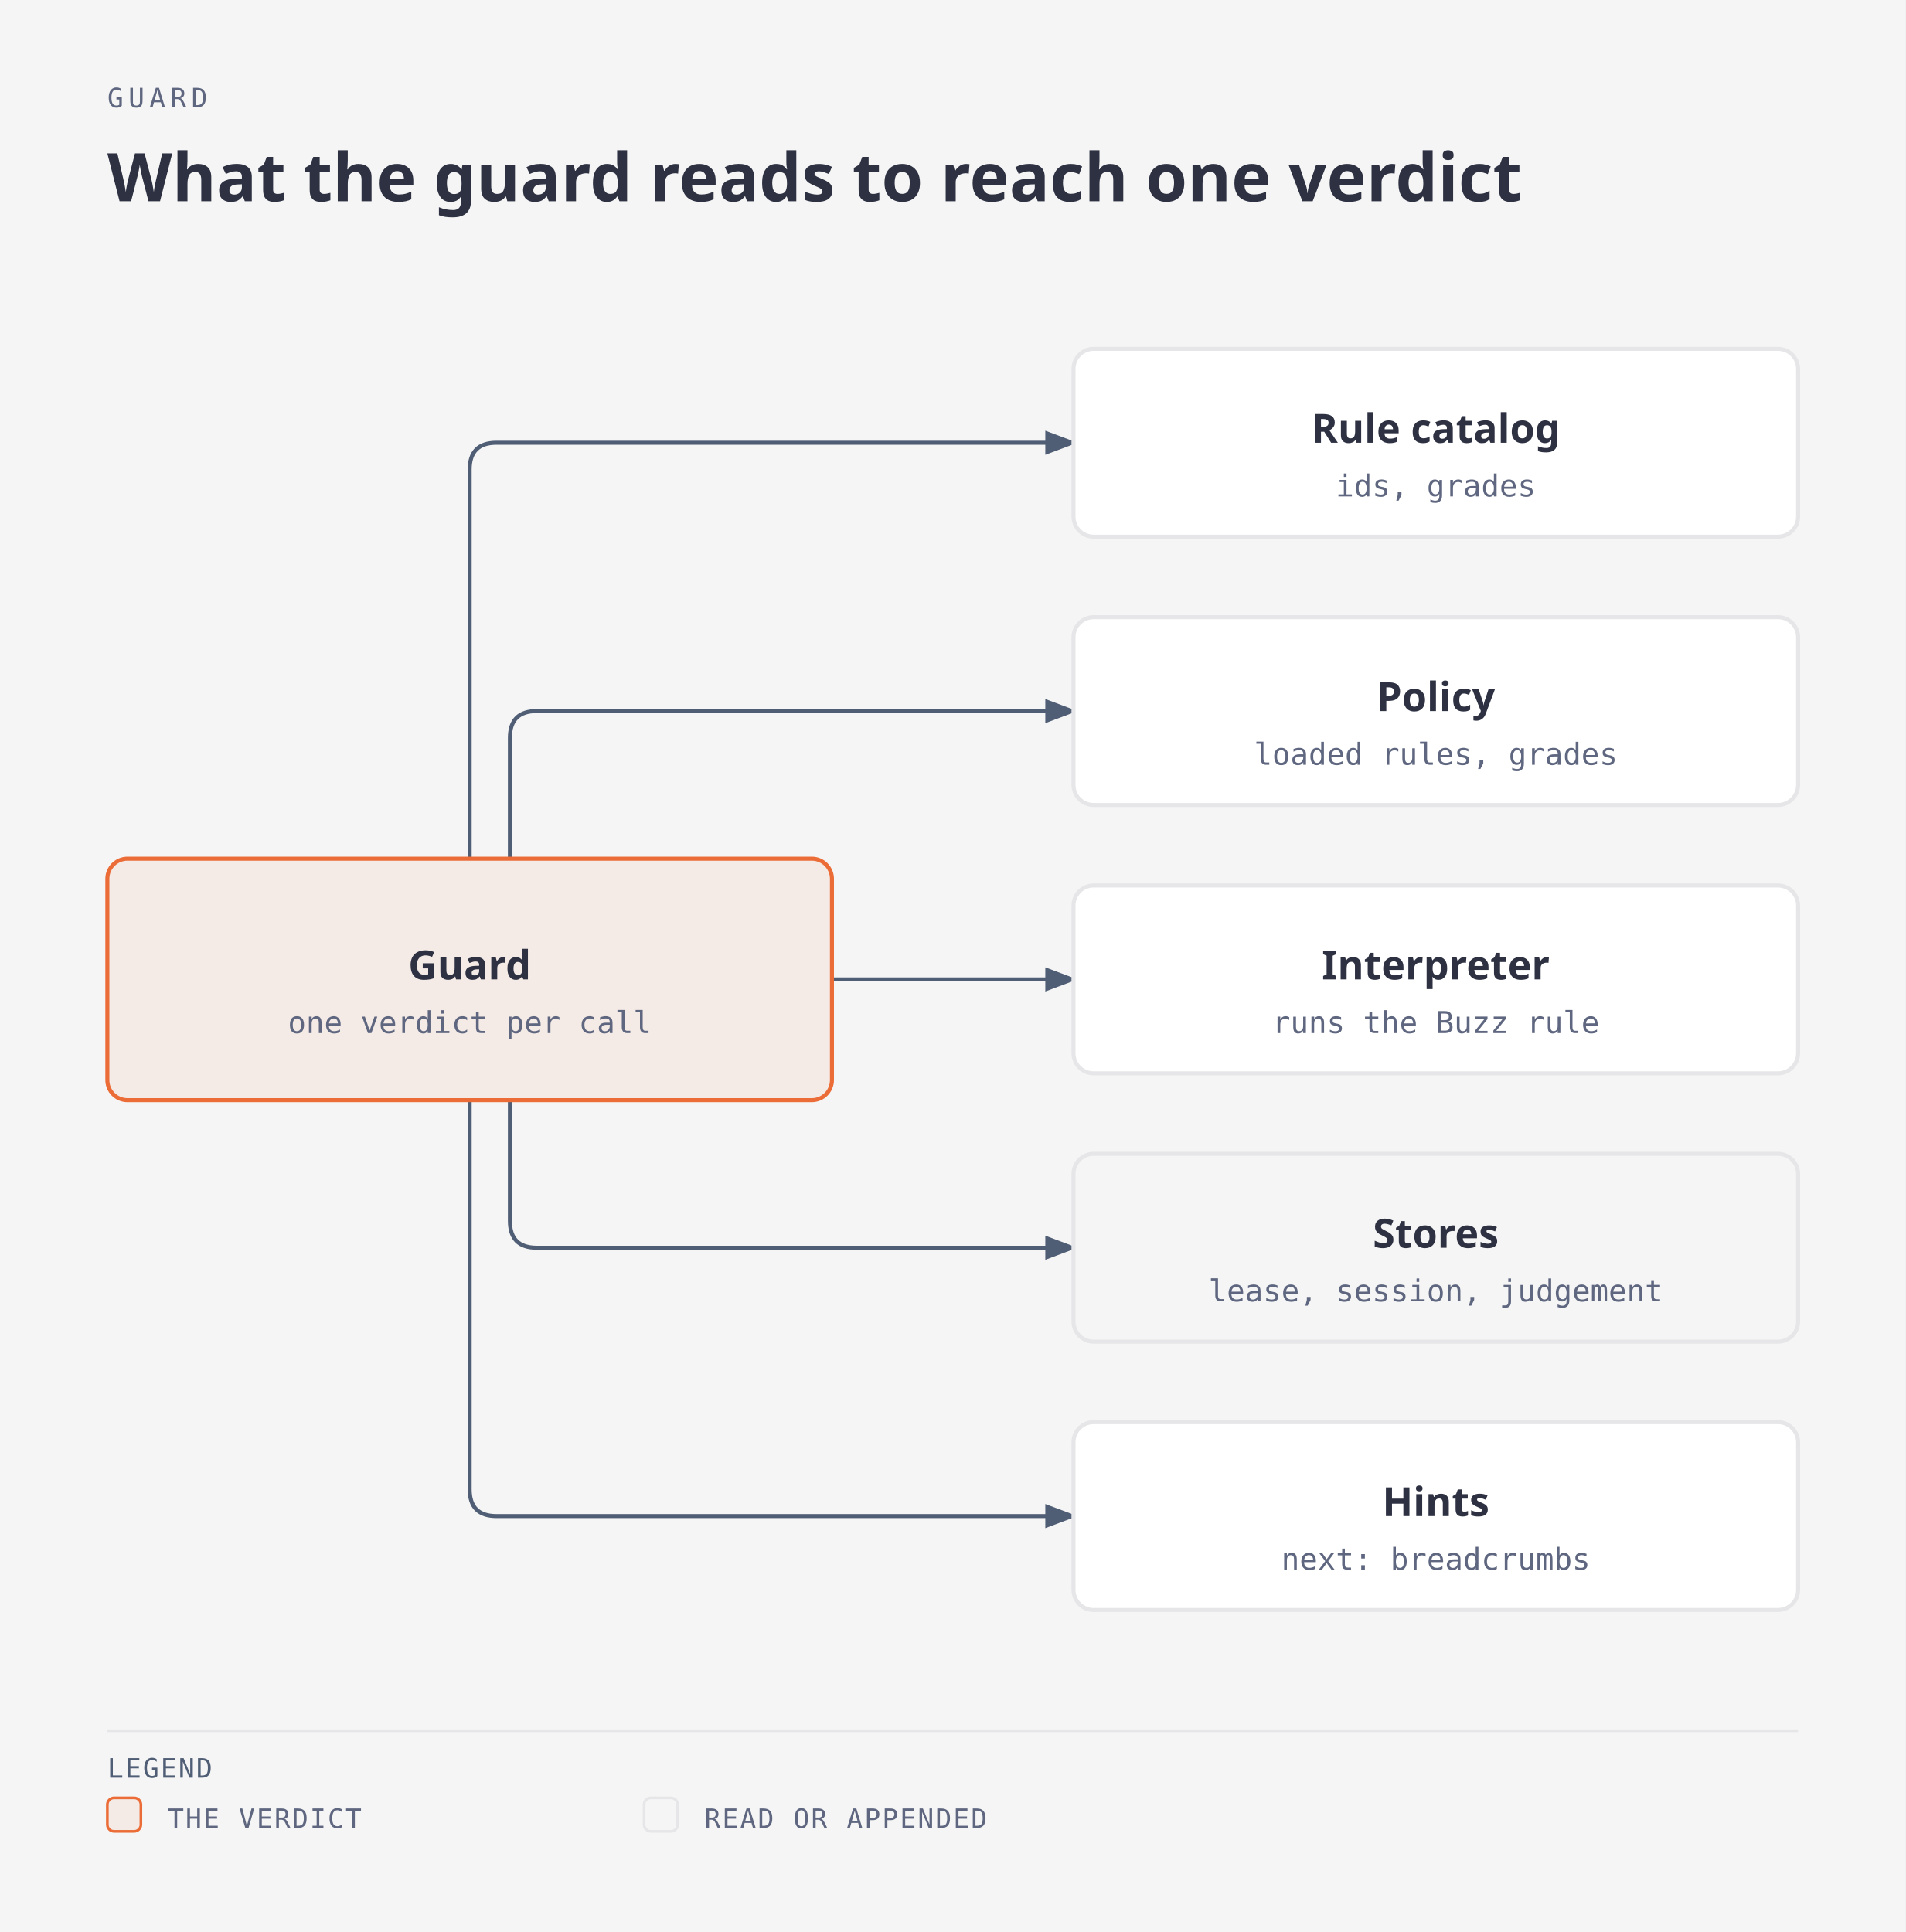
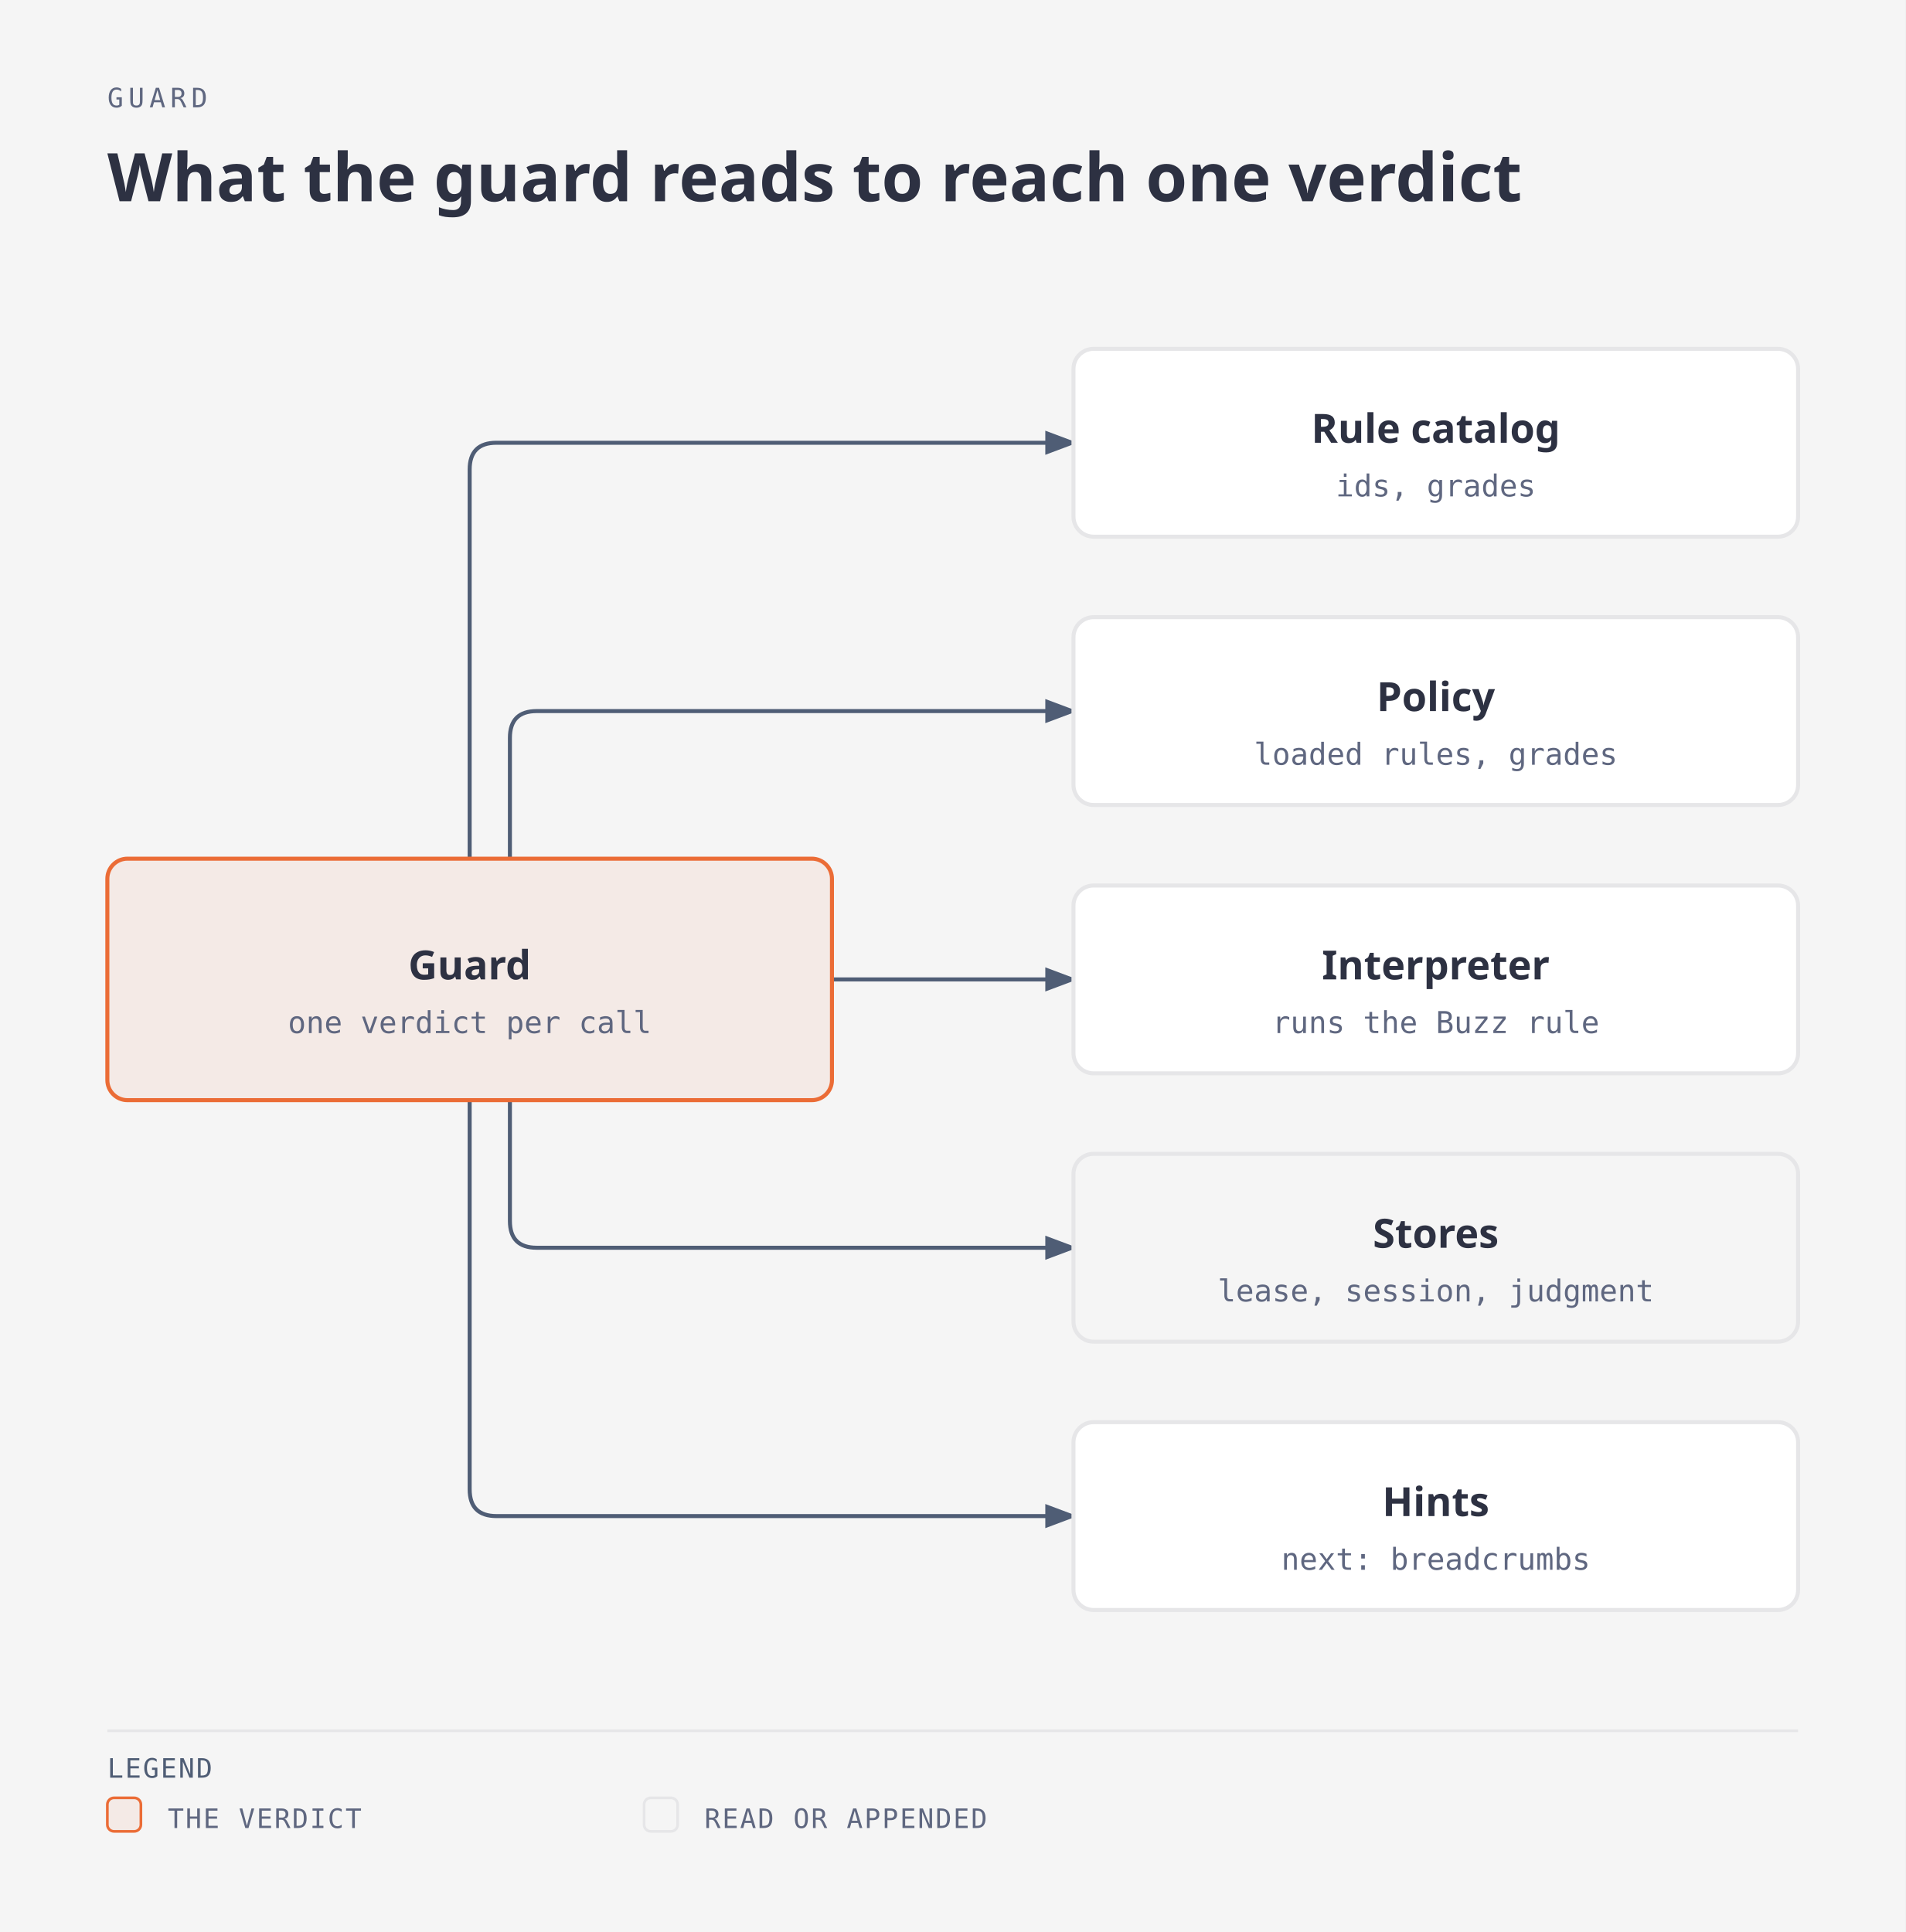
<svg xmlns="http://www.w3.org/2000/svg" viewBox="0 0 568 576" width="568" height="576" role="img" aria-labelledby="guard-internals-title guard-internals-desc" class="magus-diagram">
  <defs>
    <marker id="guard-internals-arrow-default" markerWidth="8" markerHeight="6" refX="7" refY="3" orient="auto">
      <polygon points="0 0, 8 3, 0 6" fill="#4f5d75" />
    </marker>
    <marker id="guard-internals-arrow-accent" markerWidth="8" markerHeight="6" refX="7" refY="3" orient="auto">
      <polygon points="0 0, 8 3, 0 6" fill="#eb6c36" />
    </marker>
    <marker id="guard-internals-arrow-link" markerWidth="8" markerHeight="6" refX="7" refY="3" orient="auto">
      <polygon points="0 0, 8 3, 0 6" fill="#2e5aa8" />
    </marker>
  </defs>
  <rect width="100%" height="100%" fill="#f5f5f5" />
  <text x="32" y="32" fill="#5f6780" font-family="monospace" font-size="8" style="font-variant-ligatures:none" letter-spacing="0.18em">GUARD</text>
  <text x="32" y="60" fill="#2d3142" font-family="sans-serif" font-size="20" font-weight="600">What the guard reads to reach one verdict</text>
  <g transform="translate(0,40)">
    <path data-edge="internal/guard-&gt;internal/guard/builtin" id="guard-internals-edge-internal_2fguard-internal_2fguard_2fbuiltin" d="M 140 216 L 140 100 Q 140 92 148 92 L 320 92" fill="none" stroke="#4f5d75" stroke-width="1.2" marker-end="url(#guard-internals-arrow-default)" />
    <path data-edge="internal/guard-&gt;group:Policy" id="guard-internals-edge-internal_2fguard-group_3aPolicy" d="M 152 216 L 152 180 Q 152 172 160 172 L 320 172" fill="none" stroke="#4f5d75" stroke-width="1.2" marker-end="url(#guard-internals-arrow-default)" />
    <path data-edge="internal/guard-&gt;internal/interp" id="guard-internals-edge-internal_2fguard-internal_2finterp" d="M 248 252 L 320 252" fill="none" stroke="#4f5d75" stroke-width="1.2" marker-end="url(#guard-internals-arrow-default)" />
    <path data-edge="internal/guard-&gt;group:Stores" id="guard-internals-edge-internal_2fguard-group_3aStores" d="M 152 288 L 152 324 Q 152 332 160 332 L 320 332" fill="none" stroke="#4f5d75" stroke-width="1.2" marker-end="url(#guard-internals-arrow-default)" />
    <path data-edge="internal/guard-&gt;internal/hint" id="guard-internals-edge-internal_2fguard-internal_2fhint" d="M 140 288 L 140 404 Q 140 412 148 412 L 320 412" fill="none" stroke="#4f5d75" stroke-width="1.2" marker-end="url(#guard-internals-arrow-default)" />
    <g data-node="internal/guard" data-anchor="internal/guard">
      <rect x="32" y="216" width="216" height="72" rx="6" fill="#f5f5f5" />
      <rect x="32" y="216" width="216" height="72" rx="6" fill="#f4eae6" stroke="#eb6c36" stroke-width="1.2" />
      <text x="140" y="252" fill="#2d3142" font-family="sans-serif" font-size="12" font-weight="600" text-anchor="middle">Guard</text>
      <text x="140" y="268" fill="#5f6780" font-family="monospace" font-size="9" style="font-variant-ligatures:none" text-anchor="middle">one verdict per call</text>
    </g>
    <g data-node="internal/guard/builtin" data-anchor="internal/guard/builtin">
      <rect x="320" y="64" width="216" height="56" rx="6" fill="#f5f5f5" />
      <rect x="320" y="64" width="216" height="56" rx="6" fill="#ffffff" stroke="#e6e6e8" stroke-width="1.2" />
      <text x="428" y="92" fill="#2d3142" font-family="sans-serif" font-size="12" font-weight="600" text-anchor="middle">Rule catalog</text>
      <text x="428" y="108" fill="#5f6780" font-family="monospace" font-size="9" style="font-variant-ligatures:none" text-anchor="middle">ids, grades</text>
    </g>
    <g data-node="group:Policy">
      <rect x="320" y="144" width="216" height="56" rx="6" fill="#f5f5f5" />
      <rect x="320" y="144" width="216" height="56" rx="6" fill="#ffffff" stroke="#e6e6e8" stroke-width="1.2" />
      <text x="428" y="172" fill="#2d3142" font-family="sans-serif" font-size="12" font-weight="600" text-anchor="middle">Policy</text>
      <text x="428" y="188" fill="#5f6780" font-family="monospace" font-size="9" style="font-variant-ligatures:none" text-anchor="middle">loaded rules, grades</text>
    </g>
    <g data-node="internal/interp" data-anchor="internal/interp">
      <rect x="320" y="224" width="216" height="56" rx="6" fill="#f5f5f5" />
      <rect x="320" y="224" width="216" height="56" rx="6" fill="#ffffff" stroke="#e6e6e8" stroke-width="1.2" />
      <text x="428" y="252" fill="#2d3142" font-family="sans-serif" font-size="12" font-weight="600" text-anchor="middle">Interpreter</text>
      <text x="428" y="268" fill="#5f6780" font-family="monospace" font-size="9" style="font-variant-ligatures:none" text-anchor="middle">runs the Buzz rule</text>
    </g>
    <g data-node="group:Stores">
      <rect x="320" y="304" width="216" height="56" rx="6" fill="#f5f5f5" />
      <rect x="320" y="304" width="216" height="56" rx="6" fill="#f5f5f5" stroke="#e6e6e8" stroke-width="1.2" />
      <text x="428" y="332" fill="#2d3142" font-family="sans-serif" font-size="12" font-weight="600" text-anchor="middle">Stores</text>
-       <text x="428" y="348" fill="#5f6780" font-family="monospace" font-size="9" style="font-variant-ligatures:none" text-anchor="middle">lease, session, judgement</text>
+       <text x="428" y="348" fill="#5f6780" font-family="monospace" font-size="9" style="font-variant-ligatures:none" text-anchor="middle">lease, session, judgment</text>
    </g>
    <g data-node="internal/hint" data-anchor="internal/hint">
      <rect x="320" y="384" width="216" height="56" rx="6" fill="#f5f5f5" />
      <rect x="320" y="384" width="216" height="56" rx="6" fill="#ffffff" stroke="#e6e6e8" stroke-width="1.2" />
      <text x="428" y="412" fill="#2d3142" font-family="sans-serif" font-size="12" font-weight="600" text-anchor="middle">Hints</text>
      <text x="428" y="428" fill="#5f6780" font-family="monospace" font-size="9" style="font-variant-ligatures:none" text-anchor="middle">next: breadcrumbs</text>
    </g>
    <line x1="32" y1="476" x2="536" y2="476" stroke="#e6e6e8" stroke-width="0.8" />
    <text x="32" y="490" fill="#4f5d75" font-family="monospace" font-size="8" style="font-variant-ligatures:none" letter-spacing="0.06em">LEGEND</text>
    <rect x="32" y="496" width="10" height="10" rx="2" fill="#f4eae6" stroke="#eb6c36" stroke-width="0.8" />
    <text x="50" y="505" fill="#5f6780" font-family="monospace" font-size="8" style="font-variant-ligatures:none" letter-spacing="0.06em">THE VERDICT</text>
    <rect x="192" y="496" width="10" height="10" rx="2" fill="#f5f5f5" stroke="#e6e6e8" stroke-width="0.8" />
    <text x="210" y="505" fill="#5f6780" font-family="monospace" font-size="8" style="font-variant-ligatures:none" letter-spacing="0.06em">READ OR APPENDED</text>
  </g>
</svg>
